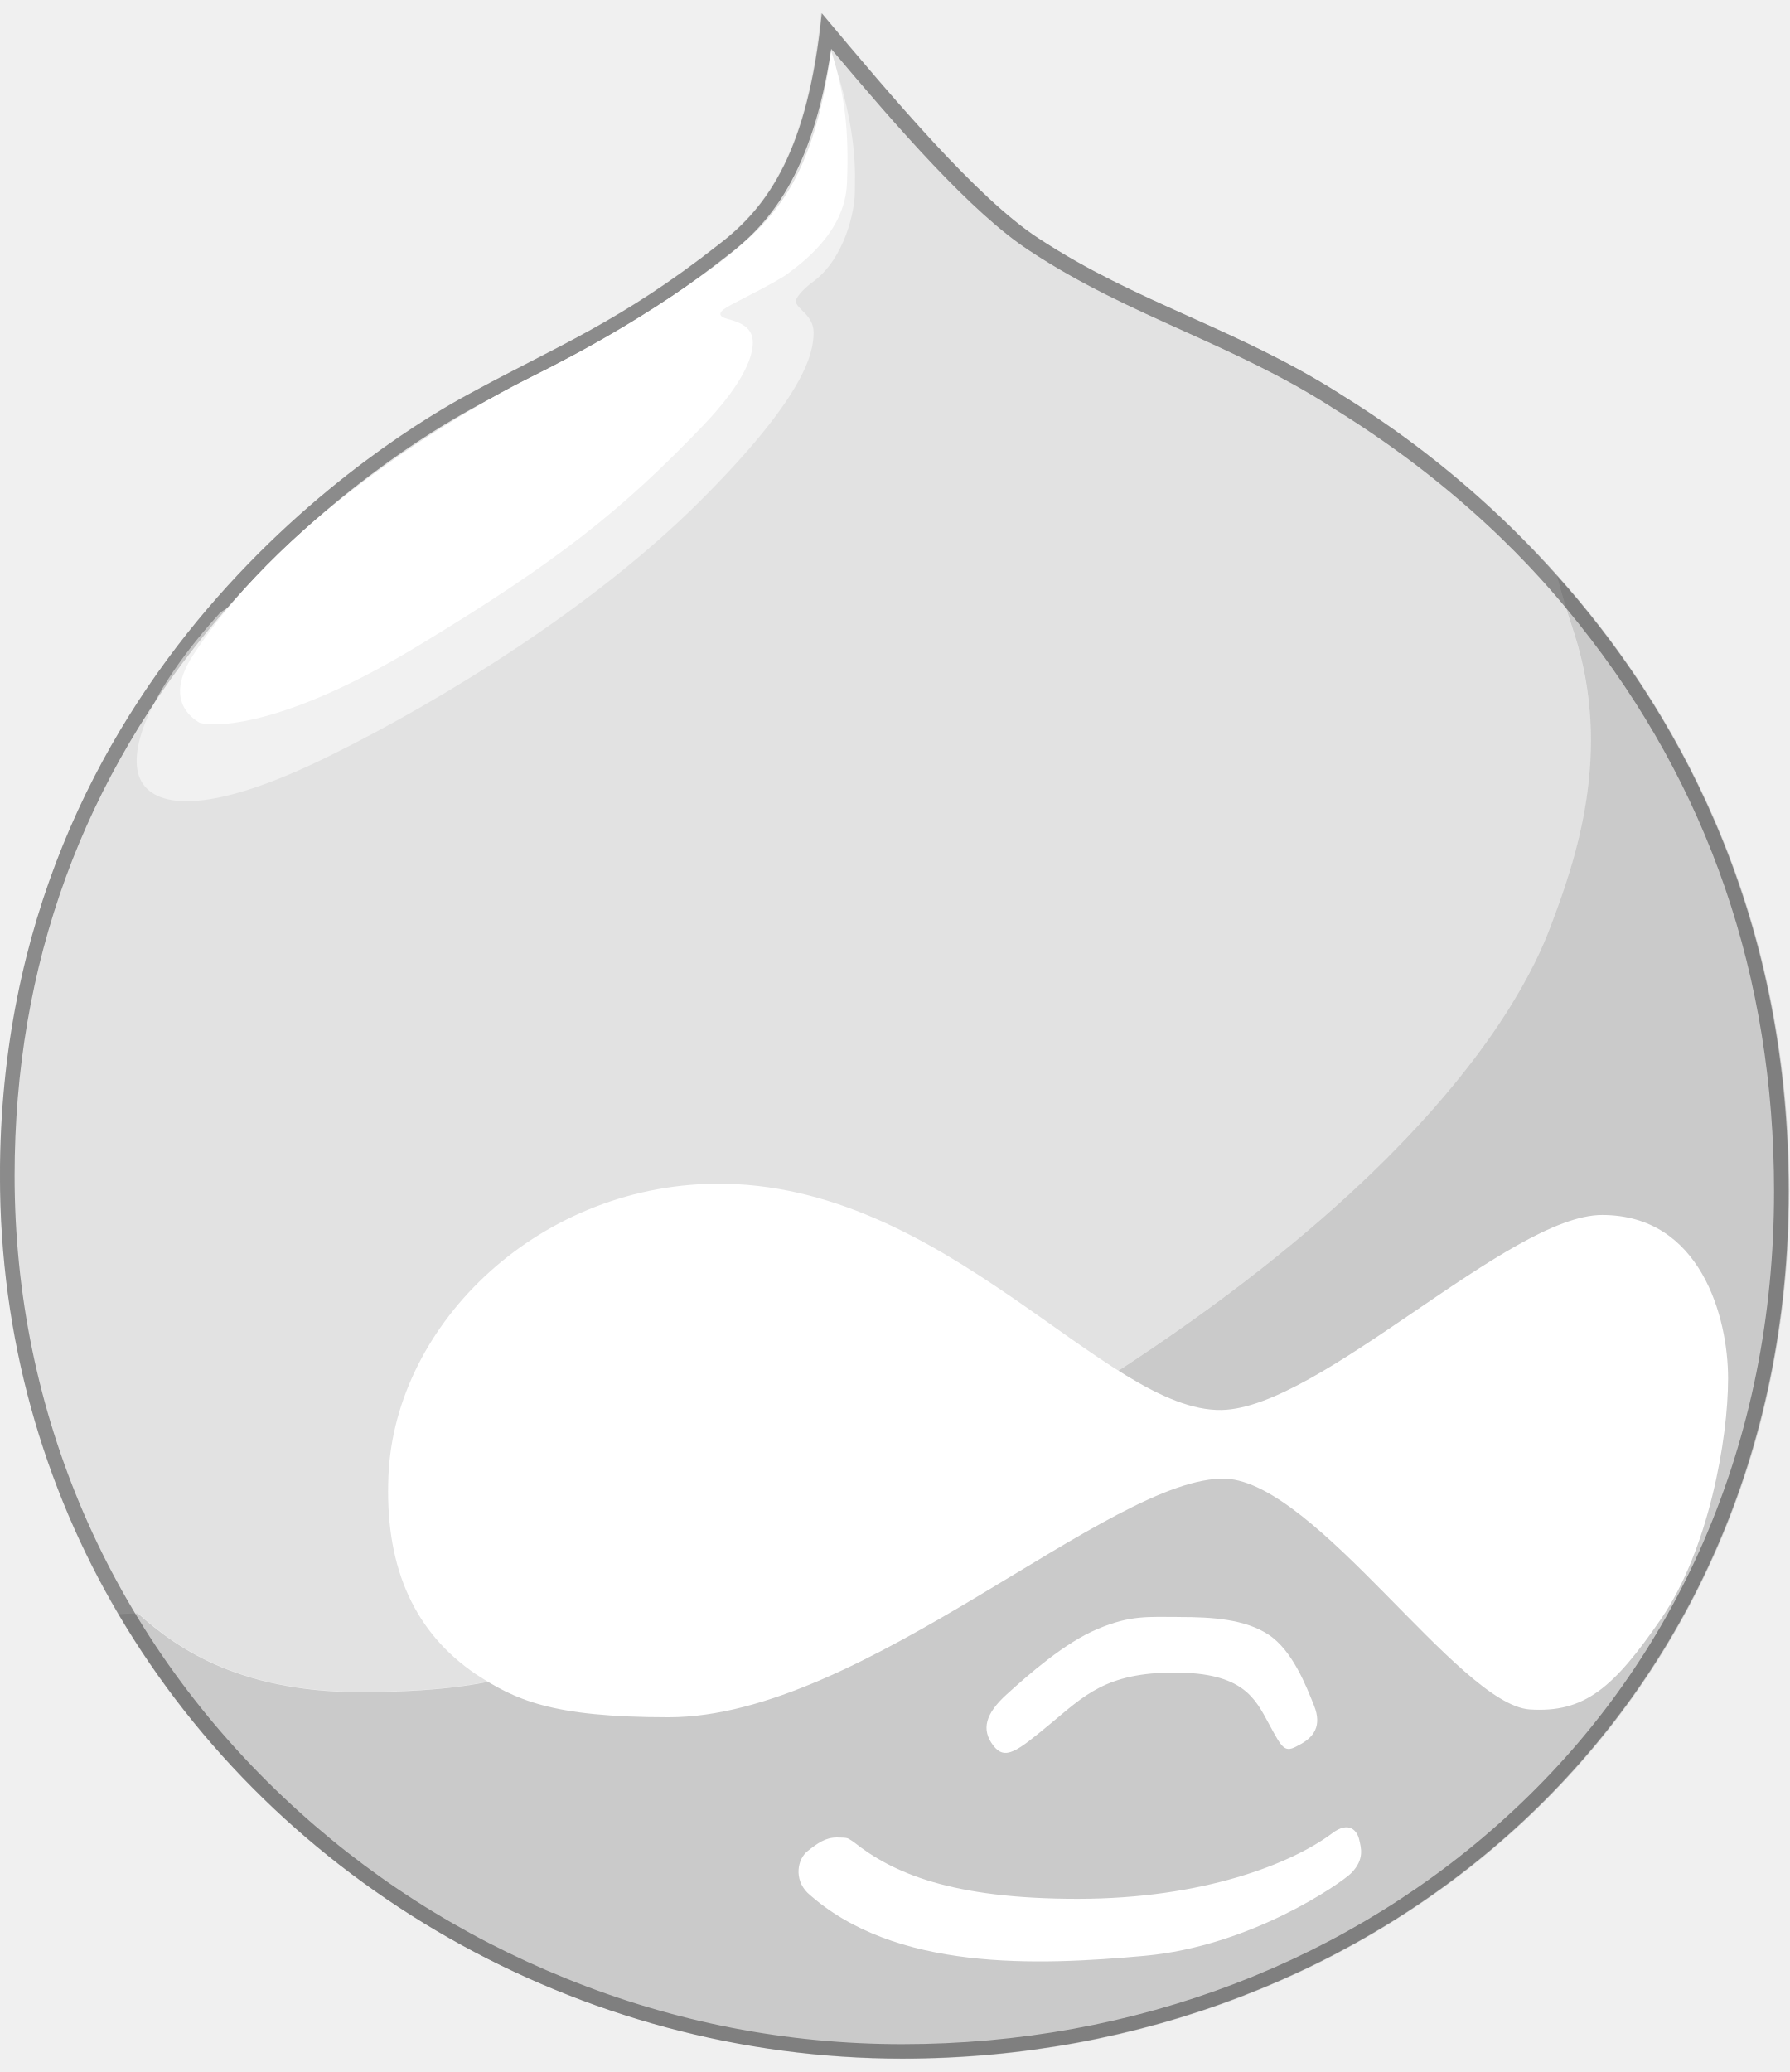
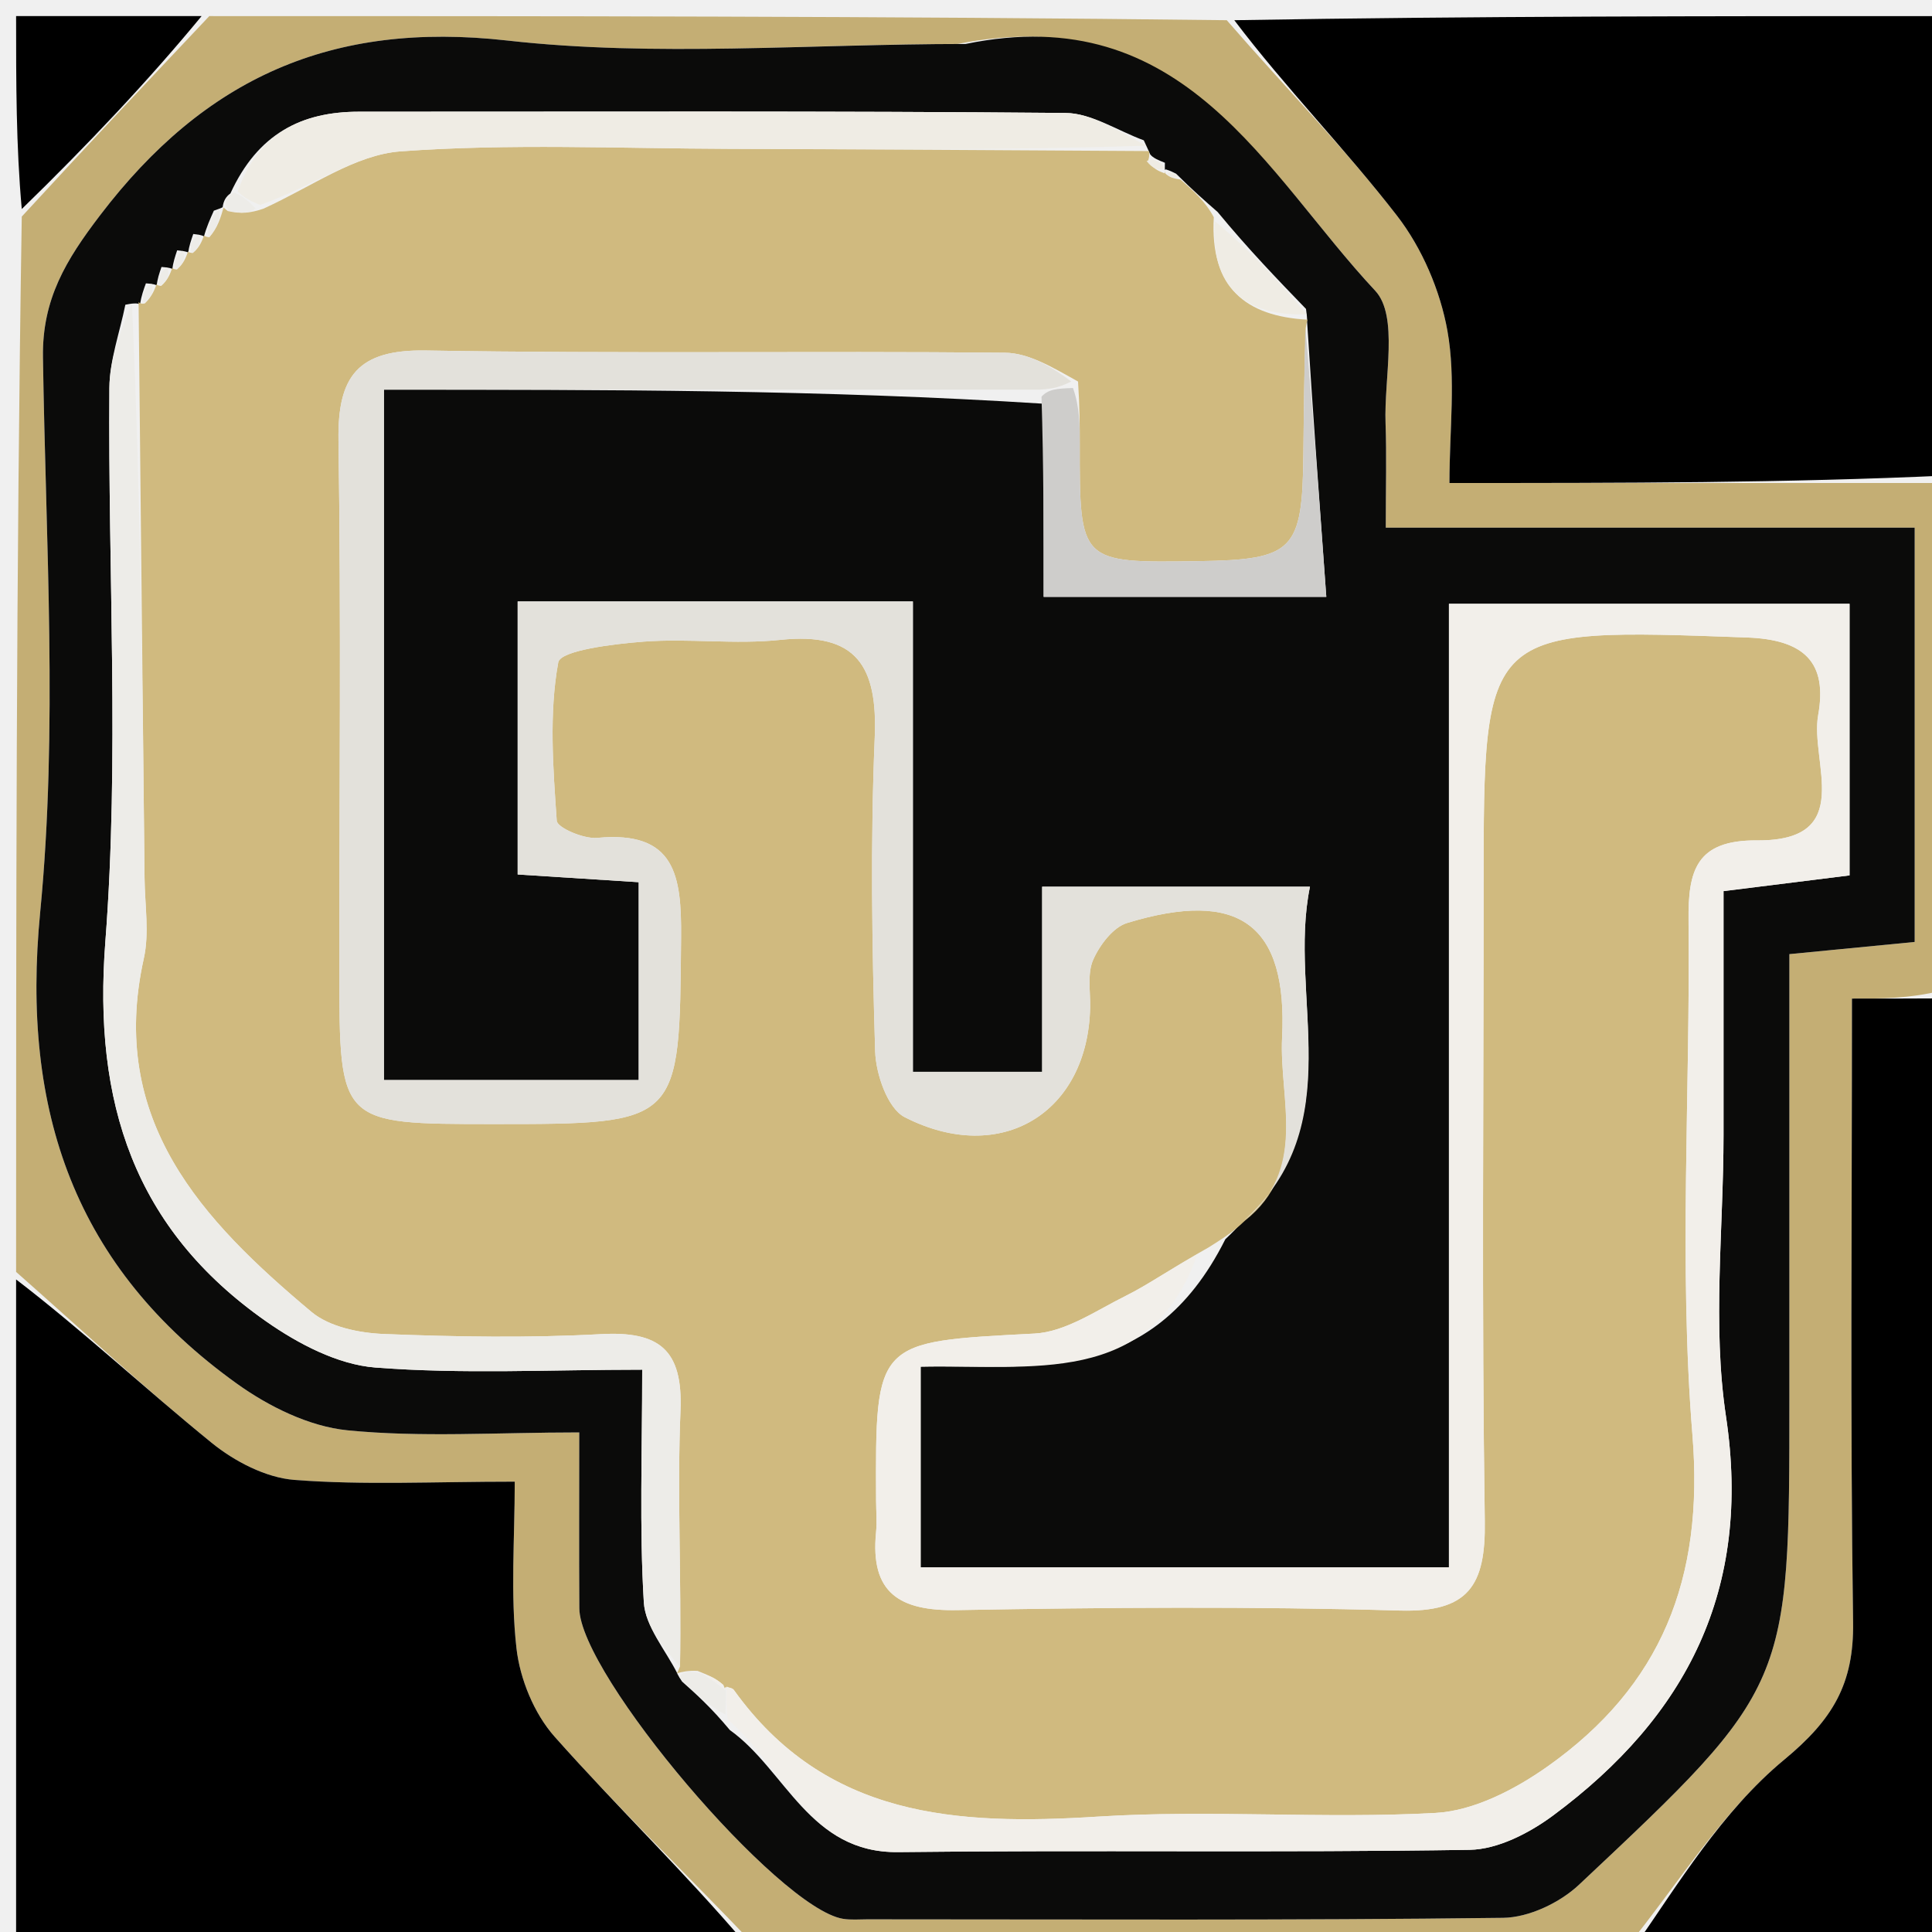
- <svg xmlns="http://www.w3.org/2000/svg" width="57" height="66" viewBox="471.5 467 57 66" enable-background="new 471.5 467 57 66">
-   <path opacity=".2" fill="#303030" d="M528.5 504.965c0 16.634-13.123 27.615-28.24 27.615-10.29 0-19.894-5.523-24.978-14.167l.605-.027c1.313 1.192 3.39 2.58 7.404 2.515 4.77-.064 5.645-.875 9.855-2.756 22.716-10.17 26.925-19.457 27.736-21.59s2.013-5.587.756-9.415c-.242-.737-.42-1.333-.54-1.808-3.018-3.372-6.017-5.225-6.92-5.784-.14-.093-.29-.177-.43-.26l.44.26c2.01 1.247 14.314 8.782 14.314 25.417z" />
-   <path fill="#fff" d="M509.09 518.507c1.006 0 2.077.065 2.83.568.756.503 1.193 1.63 1.445 2.263.25.634 0 1.006-.503 1.258-.438.25-.503.12-.94-.69-.44-.81-.82-1.63-3.01-1.63s-2.887.755-3.948 1.63c-1.062.876-1.443 1.193-1.825.69s-.253-1.006.437-1.63 1.825-1.63 2.888-2.077c1.06-.45 1.62-.383 2.625-.383zm-10.413 7.152c1.257 1.005 3.14 1.825 7.153 1.825 4.015 0 6.836-1.137 8.094-2.077.568-.438.82-.065.875.187.056.25.186.624-.252 1.07-.316.317-3.194 2.33-6.594 2.636-3.4.31-7.964.504-10.73-2.01-.438-.44-.316-1.07 0-1.323.317-.25.568-.438.94-.438.374.008.317.008.513.13z" />
-   <path opacity=".2" fill="#aaa" d="M520.89 496.545c-.81 2.133-5.02 11.42-27.735 21.59-4.21 1.88-5.085 2.69-9.854 2.756-4.013.066-6.09-1.32-7.403-2.514l-.605.028h-.01c-2.393-4.042-3.78-8.783-3.78-13.952 0-7.852 2.97-13.654 6.287-17.687.11-.13.213-.26.325-.382 2.683-3.148 5.55-5.17 7.218-6.203.038-.028.075-.047.112-.065.42-.25.754-.447.987-.568 2.757-1.51 4.77-2.263 7.963-4.77.12-.092.242-.186.354-.288l.008-.01c.875-.754 1.64-1.76 2.18-3.4v-.008c.325-.97.567-2.16.716-3.65l.02.018c2.253 2.69 4.954 5.886 6.89 7.144.69.447 1.38.848 2.068 1.202l.3.15c2.243 1.126 4.507 1.945 6.807 3.333l.428.26c.903.56 3.902 2.412 6.92 5.784.12.475.298 1.07.54 1.807 1.274 3.837.073 7.292-.737 9.425z" />
-   <path opacity=".5" fill="#333" d="M514.176 479.538c-3.26-2.077-6.464-2.887-9.603-4.955-1.938-1.267-4.64-4.47-6.893-7.162-.438 4.332-1.686 6.148-3.26 7.35-3.195 2.515-5.207 3.26-7.963 4.77-2.338 1.256-14.958 8.726-14.958 24.913 0 5.17 1.387 9.91 3.77 13.96 5.077 8.635 14.68 14.158 24.97 14.158 15.126 0 28.24-10.98 28.24-27.614 0-9.127-3.707-15.526-7.386-19.633-3.016-3.382-6.015-5.217-6.918-5.785zm7.627 7.34c4.117 5.15 6.213 11.23 6.213 18.077 0 3.968-.755 7.712-2.245 11.148-1.414 3.25-3.444 6.13-6.053 8.56-5.15 4.806-12.062 7.45-19.475 7.45-3.67 0-7.265-.698-10.692-2.086-3.372-1.36-6.398-3.297-9.016-5.774-5.532-5.225-8.57-12.257-8.57-19.8 0-6.716 2.18-12.695 6.483-17.753 3.288-3.865 6.836-6.007 8.196-6.743.67-.363 1.285-.69 1.89-.997 1.892-.97 3.68-1.89 6.14-3.818 1.312-.997 2.71-2.58 3.305-6.585 2.077 2.468 4.48 5.234 6.314 6.426 1.63 1.08 3.307 1.835 4.918 2.562 1.527.69 3.11 1.406 4.676 2.403l.056.037c4.62 2.84 7.06 5.896 7.86 6.892z" />
-   <path opacity=".5" fill="#fff" d="M497.98 468.678c.874 2.58.753 3.893.753 4.452 0 .56-.307 2.077-1.313 2.832-.438.317-.568.568-.568.624 0 .25.568.438.568 1.006 0 .69-.317 2.077-3.642 5.393-3.325 3.316-8.103 6.278-11.8 8.103-3.698 1.826-5.468 1.686-5.97.81s.185-2.83 2.514-5.392l9.667-6.278 9.164-6.398.503-2.44" />
-   <path fill="#fff" d="M497.98 468.613c-.57 4.145-1.826 5.393-3.512 6.715-2.83 2.133-5.588 3.446-6.212 3.763-1.63.82-7.535 4.08-10.608 8.784-.94 1.444 0 2.012.186 2.133.187.12 2.33.372 6.9-2.385 4.574-2.757 6.595-4.387 9.175-7.078 1.377-1.444 1.573-2.263 1.573-2.636 0-.438-.316-.624-.82-.754-.25-.065-.316-.187 0-.373.317-.186 1.622-.82 1.938-1.07.318-.25 1.827-1.257 1.882-2.887.065-1.63-.056-2.766-.503-4.21zm-14.112 45.628c.065-4.898 4.648-9.472 10.422-9.536 7.348-.065 12.424 7.283 16.13 7.208 3.14-.064 9.166-6.212 12.118-6.212 3.14 0 4.014 3.26 4.014 5.206 0 1.938-.623 5.458-2.133 7.656-1.51 2.198-2.44 3.008-4.2 2.888-2.264-.187-6.78-7.21-9.67-7.35-3.64-.12-11.547 7.6-17.75 7.6-3.763 0-4.9-.567-6.147-1.378-1.92-1.312-2.85-3.315-2.785-6.08z" />
+ <svg xmlns="http://www.w3.org/2000/svg" version="1.1" id="Layer_1" x="0px" y="0px" width="100%" viewBox="0 0 120 120" enable-background="new 0 0 120 120" xml:space="preserve">
+   <path fill="#C4AE74" opacity="1" stroke="none" d=" M1,79   C1,57.312 1,35.625 1.352,13.452   C5.47,8.978 9.235,4.989 13,1   C34.021,1 55.042,1 76.196,1.255   C79.837,5.448 83.545,9.231 86.766,13.392   C88.325,15.405 89.454,18.041 89.903,20.551   C90.436,23.536 90.028,26.688 90.028,30   C100.804,30 110.902,30 121,30   C121,40.354 121,50.708 120.556,61.543   C118.523,62.024 116.935,62.024 115.029,62.024   C115.029,75.299 114.915,88.037 115.099,100.77   C115.154,104.581 113.84,106.803 110.823,109.296   C106.962,112.488 104.223,117.036 101,121   C82.979,121 64.958,121 46.801,120.762   C42.569,116.329 38.343,112.252 34.453,107.876   C33.178,106.443 32.294,104.29 32.078,102.371   C31.698,99.009 31.972,95.573 31.972,92.028   C26.906,92.028 22.575,92.253 18.288,91.92   C16.507,91.782 14.562,90.768 13.135,89.607   C8.97,86.219 5.029,82.555 1,79  M59.478,2.731   C50.145,2.731 40.719,3.554 31.503,2.517   C20.587,1.289 12.717,4.85 6.224,13.361   C4.095,16.151 2.616,18.581 2.668,22.183   C2.837,33.68 3.602,45.266 2.496,56.658   C1.291,69.064 4.664,78.733 14.711,85.94   C16.698,87.365 19.202,88.602 21.576,88.838   C26.149,89.293 30.8,88.971 35.978,88.971   C35.978,92.986 35.961,96.44 35.983,99.895   C36.008,104.013 48.341,118.531 52.362,119.181   C52.851,119.26 53.36,119.213 53.86,119.213   C67.027,119.214 80.194,119.284 93.358,119.12   C94.956,119.101 96.883,118.184 98.075,117.064   C111.173,104.763 111.141,104.73 111.141,86.778   C111.141,81.278 111.141,75.778 111.141,70.278   C111.141,66.657 111.141,63.036 111.141,59.263   C114.132,58.972 116.527,58.739 118.924,58.506   C118.924,49.853 118.924,41.598 118.924,32.774   C107.915,32.774 97.184,32.774 86.073,32.774   C86.073,30.231 86.13,28.257 86.059,26.288   C85.958,23.482 86.886,19.628 85.415,18.056   C78.582,10.754 73.58,-0.078 59.478,2.731  z" />
+   <path fill="#000000" opacity="1" stroke="none" d=" M1,79.469   C5.029,82.555 8.97,86.219 13.135,89.607   C14.562,90.768 16.507,91.782 18.288,91.92   C22.575,92.253 26.906,92.028 31.972,92.028   C31.972,95.573 31.698,99.009 32.078,102.371   C32.294,104.29 33.178,106.443 34.453,107.876   C38.343,112.252 42.569,116.329 46.332,120.762   C31.076,121 16.152,121 1,121   C1,107.313 1,93.625 1,79.469  z" />
+   <path fill="#000000" opacity="1" stroke="none" d=" M121,29.531   C110.902,30 100.804,30 90.028,30   C90.028,26.688 90.436,23.536 89.903,20.551   C89.454,18.041 88.325,15.405 86.766,13.392   C83.545,9.231 79.837,5.448 76.665,1.255   C91.578,1 106.156,1 121,1   C121,10.353 121,19.708 121,29.531  z" />
+   <path fill="#000000" opacity="1" stroke="none" d=" M101.469,121   C104.223,117.036 106.962,112.488 110.823,109.296   C113.84,106.803 115.154,104.581 115.099,100.77   C114.915,88.037 115.029,75.299 115.029,62.024   C116.935,62.024 118.523,62.024 120.556,62.012   C121,81.557 121,101.114 121,121   C114.65,121 108.294,121 101.469,121  z" />
+   <path fill="#000000" opacity="1" stroke="none" d=" M12.521,1   C9.235,4.989 5.47,8.978 1.352,12.983   C1,9.078 1,5.156 1,1   C4.679,1 8.36,1 12.521,1  z" />
+   <path fill="#0B0B0A" opacity="1" stroke="none" d=" M59.972,2.731   C73.58,-0.078 78.582,10.754 85.415,18.056   C86.886,19.628 85.958,23.482 86.059,26.288   C86.13,28.257 86.073,30.231 86.073,32.774   C97.184,32.774 107.915,32.774 118.924,32.774   C118.924,41.598 118.924,49.853 118.924,58.506   C116.527,58.739 114.132,58.972 111.141,59.263   C111.141,63.036 111.141,66.657 111.141,70.278   C111.141,75.778 111.141,81.278 111.141,86.778   C111.141,104.73 111.173,104.763 98.075,117.064   C96.883,118.184 94.956,119.101 93.358,119.12   C80.194,119.284 67.027,119.214 53.86,119.213   C53.36,119.213 52.851,119.26 52.362,119.181   C48.341,118.531 36.008,104.013 35.983,99.895   C35.961,96.44 35.978,92.986 35.978,88.971   C30.8,88.971 26.149,89.293 21.576,88.838   C19.202,88.602 16.698,87.365 14.711,85.94   C4.664,78.733 1.291,69.064 2.496,56.658   C3.602,45.266 2.837,33.68 2.668,22.183   C2.616,18.581 4.095,16.151 6.224,13.361   C12.717,4.85 20.587,1.289 31.503,2.517   C40.719,3.554 50.145,2.731 59.972,2.731  M72.354,10.11   C71.983,9.963 71.611,9.817 71.438,9.584   C71.438,9.584 71.358,9.383 71.042,8.715   C69.422,8.123 67.807,7.031 66.183,7.016   C51.561,6.883 36.937,6.942 22.313,6.938   C18.701,6.937 16.01,8.313 14.309,12.017   C14.037,12.209 13.883,12.47 13.83,12.861   C13.83,12.861 13.891,12.875 13.283,13.085   C13.047,13.615 12.811,14.145 12.666,14.698   C12.666,14.698 12.679,14.606 12.003,14.534   C11.87,14.92 11.738,15.306 11.688,15.697   C11.688,15.697 11.683,15.613 11.003,15.549   C10.874,15.938 10.744,16.328 10.706,16.722   C10.706,16.722 10.702,16.63 10.03,16.582   C9.898,16.968 9.766,17.353 9.734,17.744   C9.734,17.744 9.73,17.643 9.063,17.599   C8.924,17.979 8.784,18.36 8.692,18.916   C8.692,18.916 8.608,18.754 7.786,18.927   C7.44,20.648 6.807,22.368 6.794,24.092   C6.704,35.561 7.422,47.083 6.544,58.486   C5.774,68.491 8.337,76.332 16.524,82.069   C18.508,83.46 20.973,84.756 23.307,84.939   C28.699,85.36 34.147,85.073 39.888,85.073   C39.888,90.272 39.711,94.909 39.989,99.517   C40.08,101.04 41.343,102.493 42.068,103.937   C42.068,103.937 42.027,103.932 42.363,104.443   C43.258,105.242 44.152,106.04 45.332,107.456   C48.827,109.958 50.265,115.103 55.792,115.038   C67.621,114.898 79.454,115.083 91.281,114.896   C93.036,114.868 95.002,113.85 96.474,112.757   C104.78,106.595 108.818,98.725 107.203,87.974   C106.346,82.27 107.051,76.333 107.051,70.501   C107.051,65.386 107.051,60.272 107.051,55.349   C110.071,54.972 112.491,54.67 114.879,54.372   C114.879,48.456 114.879,43.046 114.879,37.504   C106.493,37.504 98.431,37.504 89.996,37.504   C89.996,57.589 89.996,77.357 89.996,97.355   C78.88,97.355 68.141,97.355 57.183,97.355   C57.183,93.159 57.183,89.245 57.183,84.886   C64.002,84.734 71.476,86.217 76.109,76.969   C76.513,76.587 76.917,76.204 77.1,75.885   C83.935,69.839 79.958,61.9 81.364,55.074   C75.56,55.074 70.327,55.074 64.73,55.074   C64.73,59.117 64.73,62.887 64.73,66.572   C61.957,66.572 59.571,66.572 56.701,66.572   C56.701,56.64 56.701,47.065 56.701,37.356   C48.272,37.356 40.344,37.356 32.153,37.356   C32.153,43.115 32.153,48.642 32.153,54.315   C34.871,54.489 37.282,54.643 39.671,54.795   C39.671,59.157 39.671,63.063 39.671,67.085   C34.242,67.085 29.149,67.085 23.847,67.085   C23.847,52.795 23.847,38.749 23.847,24.202   C37.634,24.202 51.096,24.202 64.823,25.076   C64.823,28.992 64.823,32.908 64.823,37.073   C70.886,37.073 76.209,37.073 82.379,37.073   C81.944,31.082 81.537,25.476 81.182,19.915   C81.182,19.915 81.213,19.855 81.118,19.188   C79.338,17.345 77.558,15.503 75.627,13.165   C74.858,12.494 74.089,11.823 73.049,10.79   C73.049,10.79 72.648,10.581 72.398,10.516   C72.398,10.516 72.328,10.764 72.354,10.11  z" />
+   <path fill="#D0BA7F" opacity="1" stroke="none" d=" M73.321,11.151   C74.089,11.823 74.858,12.494 75.391,13.492   C75.141,17.872 77.391,19.652 81.213,19.855   C81.213,19.855 81.182,19.915 81.102,20.362   C81,23.289 80.981,25.769 80.955,28.248   C80.894,34.211 80.346,34.766 74.446,34.855   C67.058,34.966 67.058,34.966 67.065,27.574   C67.066,26.416 67.064,25.259 66.959,23.698   C65.374,22.811 63.898,21.922 62.414,21.908   C50.43,21.793 38.443,21.978 26.462,21.77   C22.238,21.697 20.962,23.35 21.023,27.354   C21.19,38.337 21.073,49.325 21.078,60.31   C21.081,69.816 21.087,69.816 30.606,69.817   C42.314,69.819 42.204,69.818 42.303,58.233   C42.336,54.391 41.956,51.582 37.093,52.042   C36.257,52.121 34.61,51.411 34.58,50.979   C34.353,47.697 34.093,44.331 34.674,41.142   C34.81,40.397 38.107,39.995 39.982,39.853   C42.795,39.641 45.663,40.041 48.461,39.744   C53.23,39.238 54.517,41.406 54.331,45.823   C54.059,52.303 54.161,58.807 54.357,65.292   C54.4,66.716 55.134,68.849 56.195,69.391   C62.179,72.445 67.578,69.113 67.71,62.571   C67.73,61.573 67.525,60.46 67.9,59.612   C68.304,58.698 69.135,57.593 70.01,57.327   C76.919,55.223 79.986,57.359 79.633,64.451   C79.442,68.278 81.273,72.701 77.321,75.822   C76.917,76.204 76.513,76.587 75.06,77.483   C72.649,78.838 71.34,79.783 69.913,80.492   C68.077,81.404 66.18,82.729 64.254,82.83   C54.375,83.347 54.369,83.229 54.415,93.18   C54.418,93.846 54.478,94.519 54.413,95.178   C54.041,98.945 55.871,100.072 59.446,100.007   C68.605,99.842 77.774,99.769 86.928,100.034   C91.218,100.158 92.283,98.481 92.223,94.482   C92.029,81.325 92.151,68.163 92.151,55.004   C92.151,38.909 92.148,39.004 108.51,39.596   C112.071,39.725 113.519,41.145 112.93,44.416   C112.408,47.32 115.307,52.241 109.133,52.198   C105.345,52.171 104.844,54.072 104.878,57.192   C104.992,67.851 104.262,78.567 105.122,89.158   C105.846,98.066 103.181,104.719 96.133,109.71   C94.112,111.142 91.549,112.473 89.166,112.604   C82.191,112.988 75.159,112.391 68.191,112.833   C59.421,113.39 51.274,112.908 45.577,104.962   C45.494,104.846 45.28,104.824 45.063,104.798   C45,104.838 45.056,104.978 44.935,104.661   C44.402,104.198 43.989,104.053 43.332,103.784   C42.733,103.751 42.38,103.841 42.027,103.932   C42.027,103.932 42.068,103.937 42.236,103.51   C42.334,97.932 42.05,92.771 42.266,87.632   C42.426,83.826 40.944,82.667 37.318,82.866   C32.841,83.111 28.335,83.035 23.851,82.857   C22.316,82.796 20.465,82.421 19.347,81.486   C12.561,75.802 6.692,69.598 8.932,59.536   C9.285,57.951 8.996,56.22 8.979,54.557   C8.859,42.623 8.732,30.688 8.608,18.754   C8.608,18.754 8.692,18.916 9,18.846   C9.448,18.399 9.589,18.021 9.73,17.643   C9.73,17.643 9.734,17.744 10.016,17.756   C10.432,17.388 10.567,17.009 10.702,16.63   C10.702,16.63 10.706,16.722 10.992,16.736   C11.413,16.371 11.548,15.992 11.683,15.613   C11.683,15.613 11.688,15.697 11.977,15.715   C12.403,15.358 12.541,14.982 12.679,14.606   C12.679,14.606 12.666,14.698 13.003,14.737   C13.524,14.142 13.707,13.509 13.891,12.875   C13.891,12.875 13.83,12.861 14.147,13.109   C15.001,13.296 15.537,13.234 16.359,12.964   C19.387,11.584 22.072,9.607 24.886,9.401   C31.651,8.906 38.477,9.222 45.279,9.244   C53.972,9.273 62.665,9.335 71.358,9.383   C71.358,9.383 71.438,9.584 71.319,9.958   C71.576,10.476 71.952,10.62 72.328,10.764   C72.328,10.764 72.398,10.516 72.364,10.757   C72.66,11.049 72.99,11.1 73.321,11.151  z" />
+   <path fill="#F2EFEA" opacity="1" stroke="none" d=" M45.127,104.758   C45.28,104.824 45.494,104.846 45.577,104.962   C51.274,112.908 59.421,113.39 68.191,112.833   C75.159,112.391 82.191,112.988 89.166,112.604   C91.549,112.473 94.112,111.142 96.133,109.71   C103.181,104.719 105.846,98.066 105.122,89.158   C104.262,78.567 104.992,67.851 104.878,57.192   C104.844,54.072 105.345,52.171 109.133,52.198   C115.307,52.241 112.408,47.32 112.93,44.416   C113.519,41.145 112.071,39.725 108.51,39.596   C92.148,39.004 92.151,38.909 92.151,55.004   C92.151,68.163 92.029,81.325 92.223,94.482   C92.283,98.481 91.218,100.158 86.928,100.034   C77.774,99.769 68.605,99.842 59.446,100.007   C55.871,100.072 54.041,98.945 54.413,95.178   C54.478,94.519 54.418,93.846 54.415,93.18   C54.369,83.229 54.375,83.347 64.254,82.83   C66.18,82.729 68.077,81.404 69.913,80.492   C71.34,79.783 72.649,78.838 74.356,77.933   C71.476,86.217 64.002,84.734 57.183,84.886   C57.183,89.245 57.183,93.159 57.183,97.355   C68.141,97.355 78.88,97.355 89.996,97.355   C89.996,77.357 89.996,57.589 89.996,37.504   C98.431,37.504 106.493,37.504 114.879,37.504   C114.879,43.046 114.879,48.456 114.879,54.372   C112.491,54.67 110.071,54.972 107.051,55.349   C107.051,60.272 107.051,65.386 107.051,70.501   C107.051,76.333 106.346,82.27 107.203,87.974   C108.818,98.725 104.78,106.595 96.474,112.757   C95.002,113.85 93.036,114.868 91.281,114.896   C79.454,115.083 67.621,114.898 55.792,115.038   C50.265,115.103 48.827,109.958 45.2,106.801   C45.087,105.683 45.107,105.221 45.127,104.758  z" />
+   <path fill="#E3E1DB" opacity="1" stroke="none" d=" M77.211,75.853   C81.273,72.701 79.442,68.278 79.633,64.451   C79.986,57.359 76.919,55.223 70.01,57.327   C69.135,57.593 68.304,58.698 67.9,59.612   C67.525,60.46 67.73,61.573 67.71,62.571   C67.578,69.113 62.179,72.445 56.195,69.391   C55.134,68.849 54.4,66.716 54.357,65.292   C54.161,58.807 54.059,52.303 54.331,45.823   C54.517,41.406 53.23,39.238 48.461,39.744   C45.663,40.041 42.795,39.641 39.982,39.853   C38.107,39.995 34.81,40.397 34.674,41.142   C34.093,44.331 34.353,47.697 34.58,50.979   C34.61,51.411 36.257,52.121 37.093,52.042   C41.956,51.582 42.336,54.391 42.303,58.233   C42.204,69.818 42.314,69.819 30.606,69.817   C21.087,69.816 21.081,69.816 21.078,60.31   C21.073,49.325 21.19,38.337 21.023,27.354   C20.962,23.35 22.238,21.697 26.462,21.77   C38.443,21.978 50.43,21.793 62.414,21.908   C63.898,21.922 65.374,22.811 66.54,23.696   C65.669,24.132 65.113,24.167 64.557,24.202   C51.096,24.202 37.634,24.202 23.847,24.202   C23.847,38.749 23.847,52.795 23.847,67.085   C29.149,67.085 34.242,67.085 39.671,67.085   C39.671,63.063 39.671,59.157 39.671,54.795   C37.282,54.643 34.871,54.489 32.153,54.315   C32.153,48.642 32.153,43.115 32.153,37.356   C40.344,37.356 48.272,37.356 56.701,37.356   C56.701,47.065 56.701,56.64 56.701,66.572   C59.571,66.572 61.957,66.572 64.73,66.572   C64.73,62.887 64.73,59.117 64.73,55.074   C70.327,55.074 75.56,55.074 81.364,55.074   C79.958,61.9 83.935,69.839 77.211,75.853  z" />
+   <path fill="#EDECE8" opacity="1" stroke="none" d=" M8.197,18.84   C8.732,30.688 8.859,42.623 8.979,54.557   C8.996,56.22 9.285,57.951 8.932,59.536   C6.692,69.598 12.561,75.802 19.347,81.486   C20.465,82.421 22.316,82.796 23.851,82.857   C28.335,83.035 32.841,83.111 37.318,82.866   C40.944,82.667 42.426,83.826 42.266,87.632   C42.05,92.771 42.334,97.932 42.237,103.53   C41.343,102.493 40.08,101.04 39.989,99.517   C39.711,94.909 39.888,90.272 39.888,85.073   C34.147,85.073 28.699,85.36 23.307,84.939   C20.973,84.756 18.508,83.46 16.524,82.069   C8.337,76.332 5.774,68.491 6.544,58.486   C7.422,47.083 6.704,35.561 6.794,24.092   C6.807,22.368 7.44,20.648 8.197,18.84  z" />
+   <path fill="#EFECE4" opacity="1" stroke="none" d=" M71.2,9.049   C62.665,9.335 53.972,9.273 45.279,9.244   C38.477,9.222 31.651,8.906 24.886,9.401   C22.072,9.607 19.387,11.584 16.161,12.73   C15.373,12.436 15.068,12.167 14.762,11.899   C16.01,8.313 18.701,6.937 22.313,6.938   C36.937,6.942 51.561,6.883 66.183,7.016   C67.807,7.031 69.422,8.123 71.2,9.049  z" />
+   <path fill="#CECDCB" opacity="1" stroke="none" d=" M64.69,24.639   C65.113,24.167 65.669,24.132 66.644,24.1   C67.064,25.259 67.066,26.416 67.065,27.574   C67.058,34.966 67.058,34.966 74.446,34.855   C80.346,34.766 80.894,34.211 80.955,28.248   C80.981,25.769 81,23.289 81.077,20.34   C81.537,25.476 81.944,31.082 82.379,37.073   C76.209,37.073 70.886,37.073 64.823,37.073   C64.823,32.908 64.823,28.992 64.69,24.639  z" />
+   <path fill="#EFECE4" opacity="1" stroke="none" d=" M81.165,19.521   C77.391,19.652 75.141,17.872 75.467,13.74   C77.558,15.503 79.338,17.345 81.165,19.521  z" />
+   <path fill="#EDECE8" opacity="1" stroke="none" d=" M45.063,104.798   C45.107,105.221 45.087,105.683 45.057,106.492   C44.152,106.04 43.258,105.242 42.195,104.188   C42.38,103.841 42.733,103.751 43.596,103.941   C44.423,104.474 44.739,104.726 45.056,104.978   C45.056,104.978 45,104.838 45.063,104.798  z" />
+   <path fill="#EDECE8" opacity="1" stroke="none" d=" M13.587,12.98   C13.707,13.509 13.524,14.142 12.958,14.725   C12.811,14.145 13.047,13.615 13.587,12.98  z" />
+   <path fill="#EDECE8" opacity="1" stroke="none" d=" M14.536,11.958   C15.068,12.167 15.373,12.436 15.876,12.938   C15.537,13.234 15.001,13.296 14.156,13.079   C13.883,12.47 14.037,12.209 14.536,11.958  z" />
+   <path fill="#EDECE8" opacity="1" stroke="none" d=" M9.397,17.621   C9.589,18.021 9.448,18.399 8.976,18.759   C8.784,18.36 8.924,17.979 9.397,17.621  z" />
+   <path fill="#EDECE8" opacity="1" stroke="none" d=" M10.366,16.606   C10.567,17.009 10.432,17.388 9.966,17.753   C9.766,17.353 9.898,16.968 10.366,16.606  z" />
+   <path fill="#EDECE8" opacity="1" stroke="none" d=" M11.343,15.581   C11.548,15.992 11.413,16.371 10.946,16.733   C10.744,16.328 10.874,15.938 11.343,15.581  z" />
+   <path fill="#EDECE8" opacity="1" stroke="none" d=" M12.341,14.57   C12.541,14.982 12.403,15.358 11.935,15.713   C11.738,15.306 11.87,14.92 12.341,14.57  z" />
+   <path fill="#EFECE4" opacity="1" stroke="none" d=" M73.185,10.971   C72.99,11.1 72.66,11.049 72.489,10.79   C72.648,10.581 73.049,10.79 73.185,10.971  z" />
+   <path fill="#EFECE4" opacity="1" stroke="none" d=" M72.341,10.437   C71.952,10.62 71.576,10.476 71.22,10.001   C71.611,9.817 71.983,9.963 72.341,10.437  z" />
+   <path fill="#F2EFEA" opacity="1" stroke="none" d=" M44.935,104.661   C44.739,104.726 44.423,104.474 43.841,104.064   C43.989,104.053 44.402,104.198 44.935,104.661  z" />
</svg>
